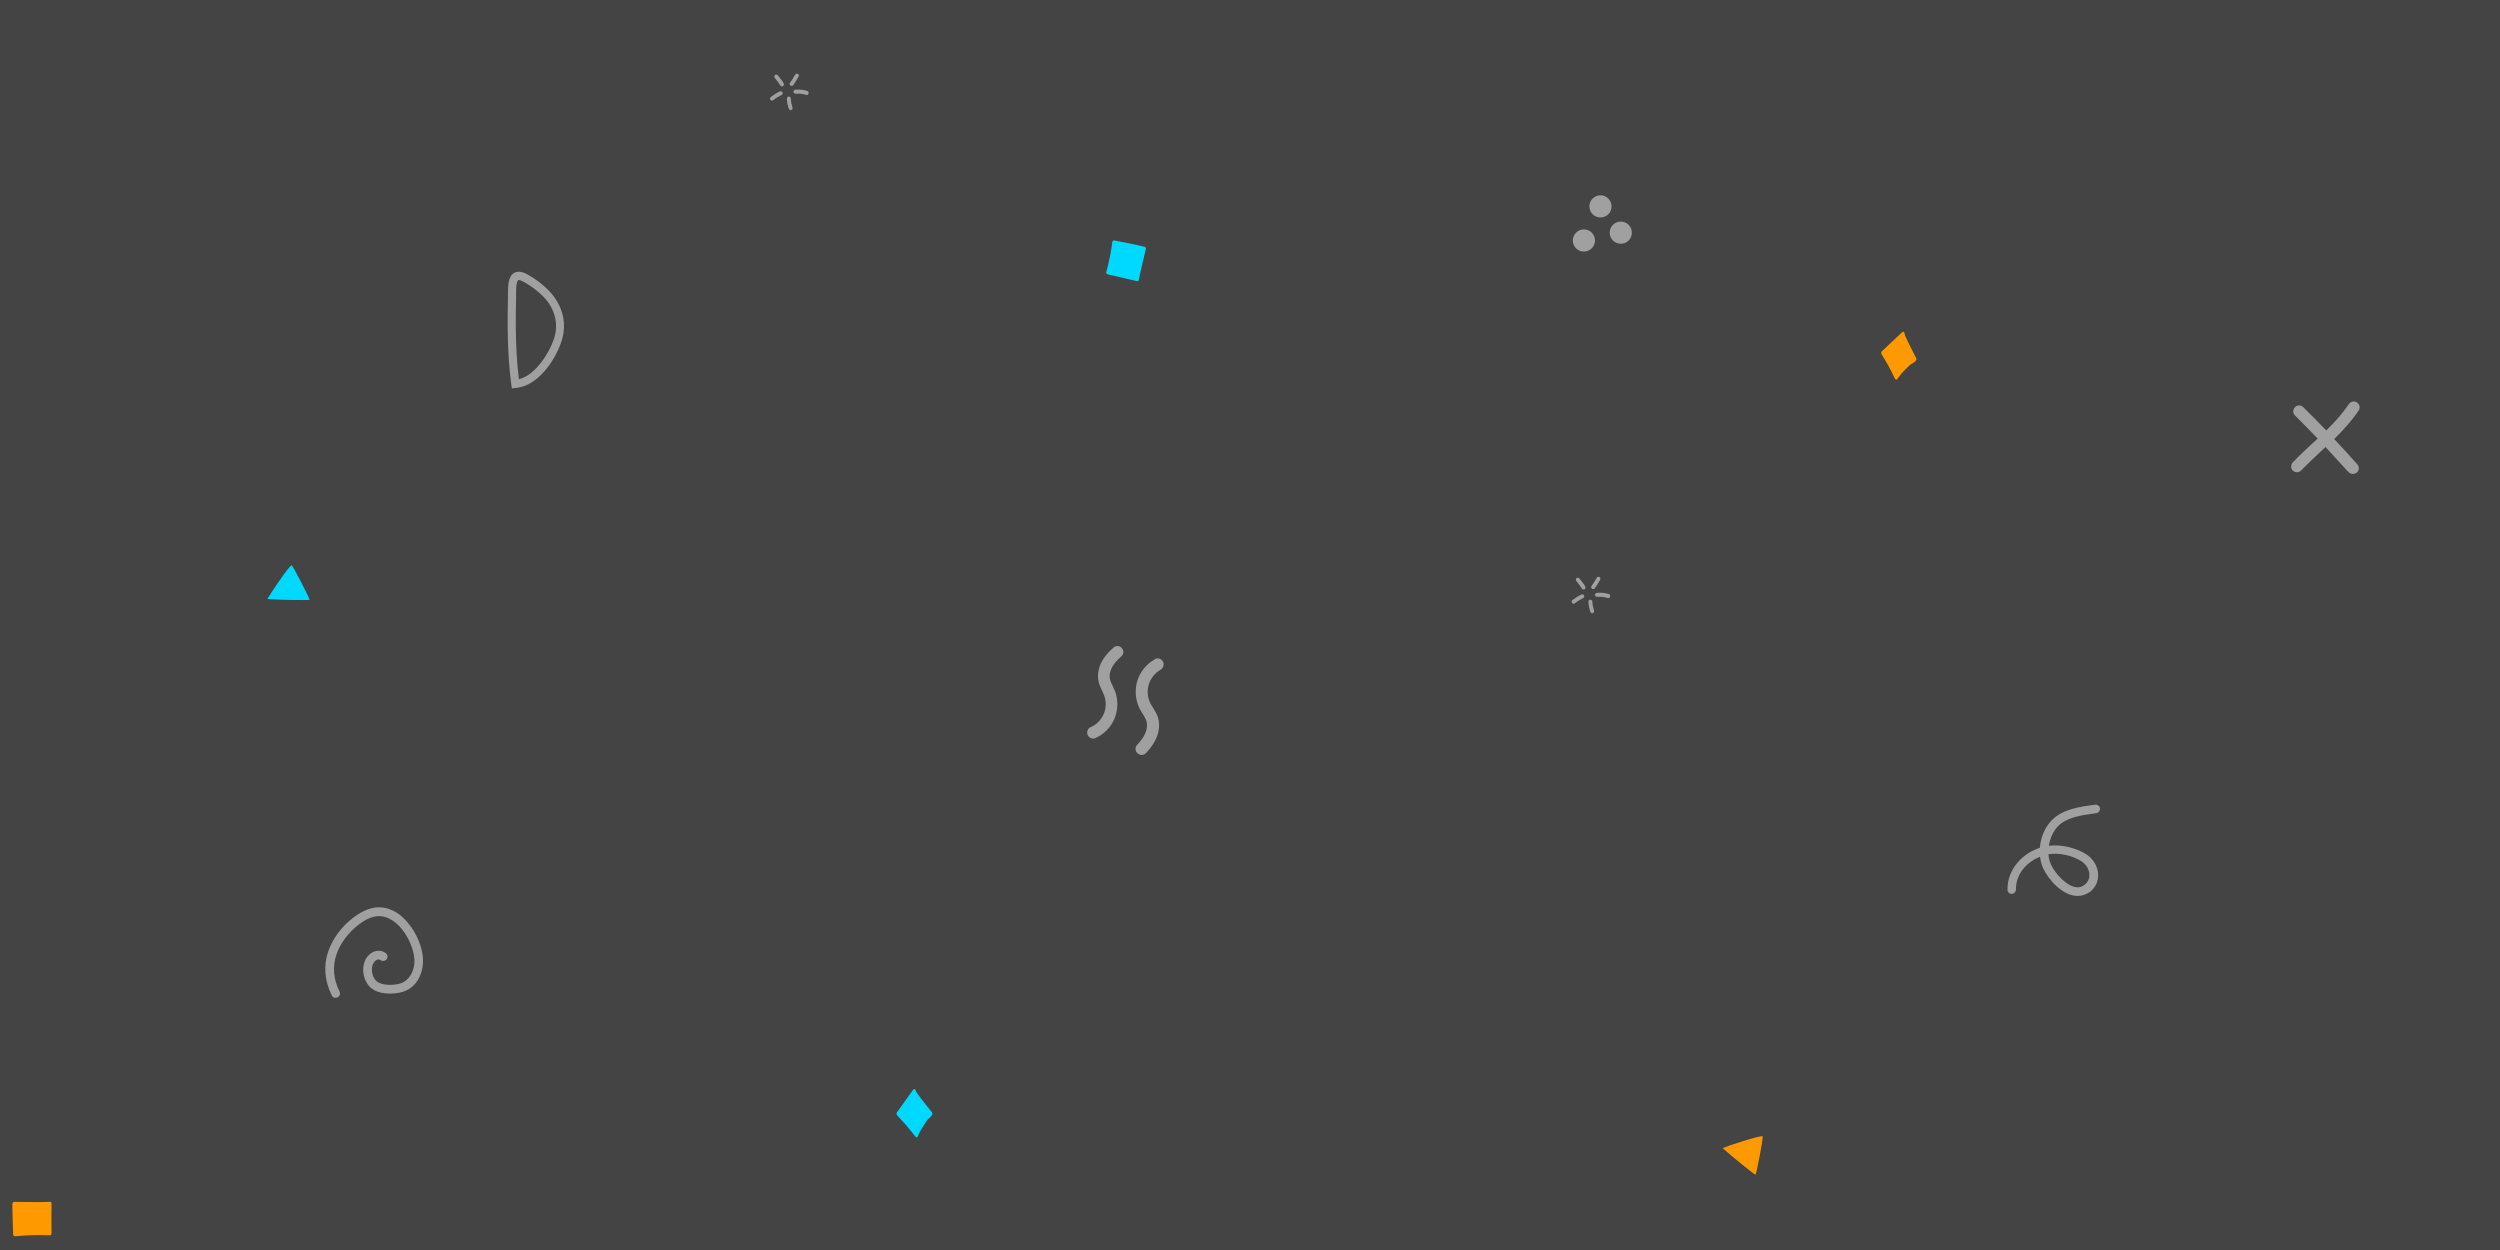
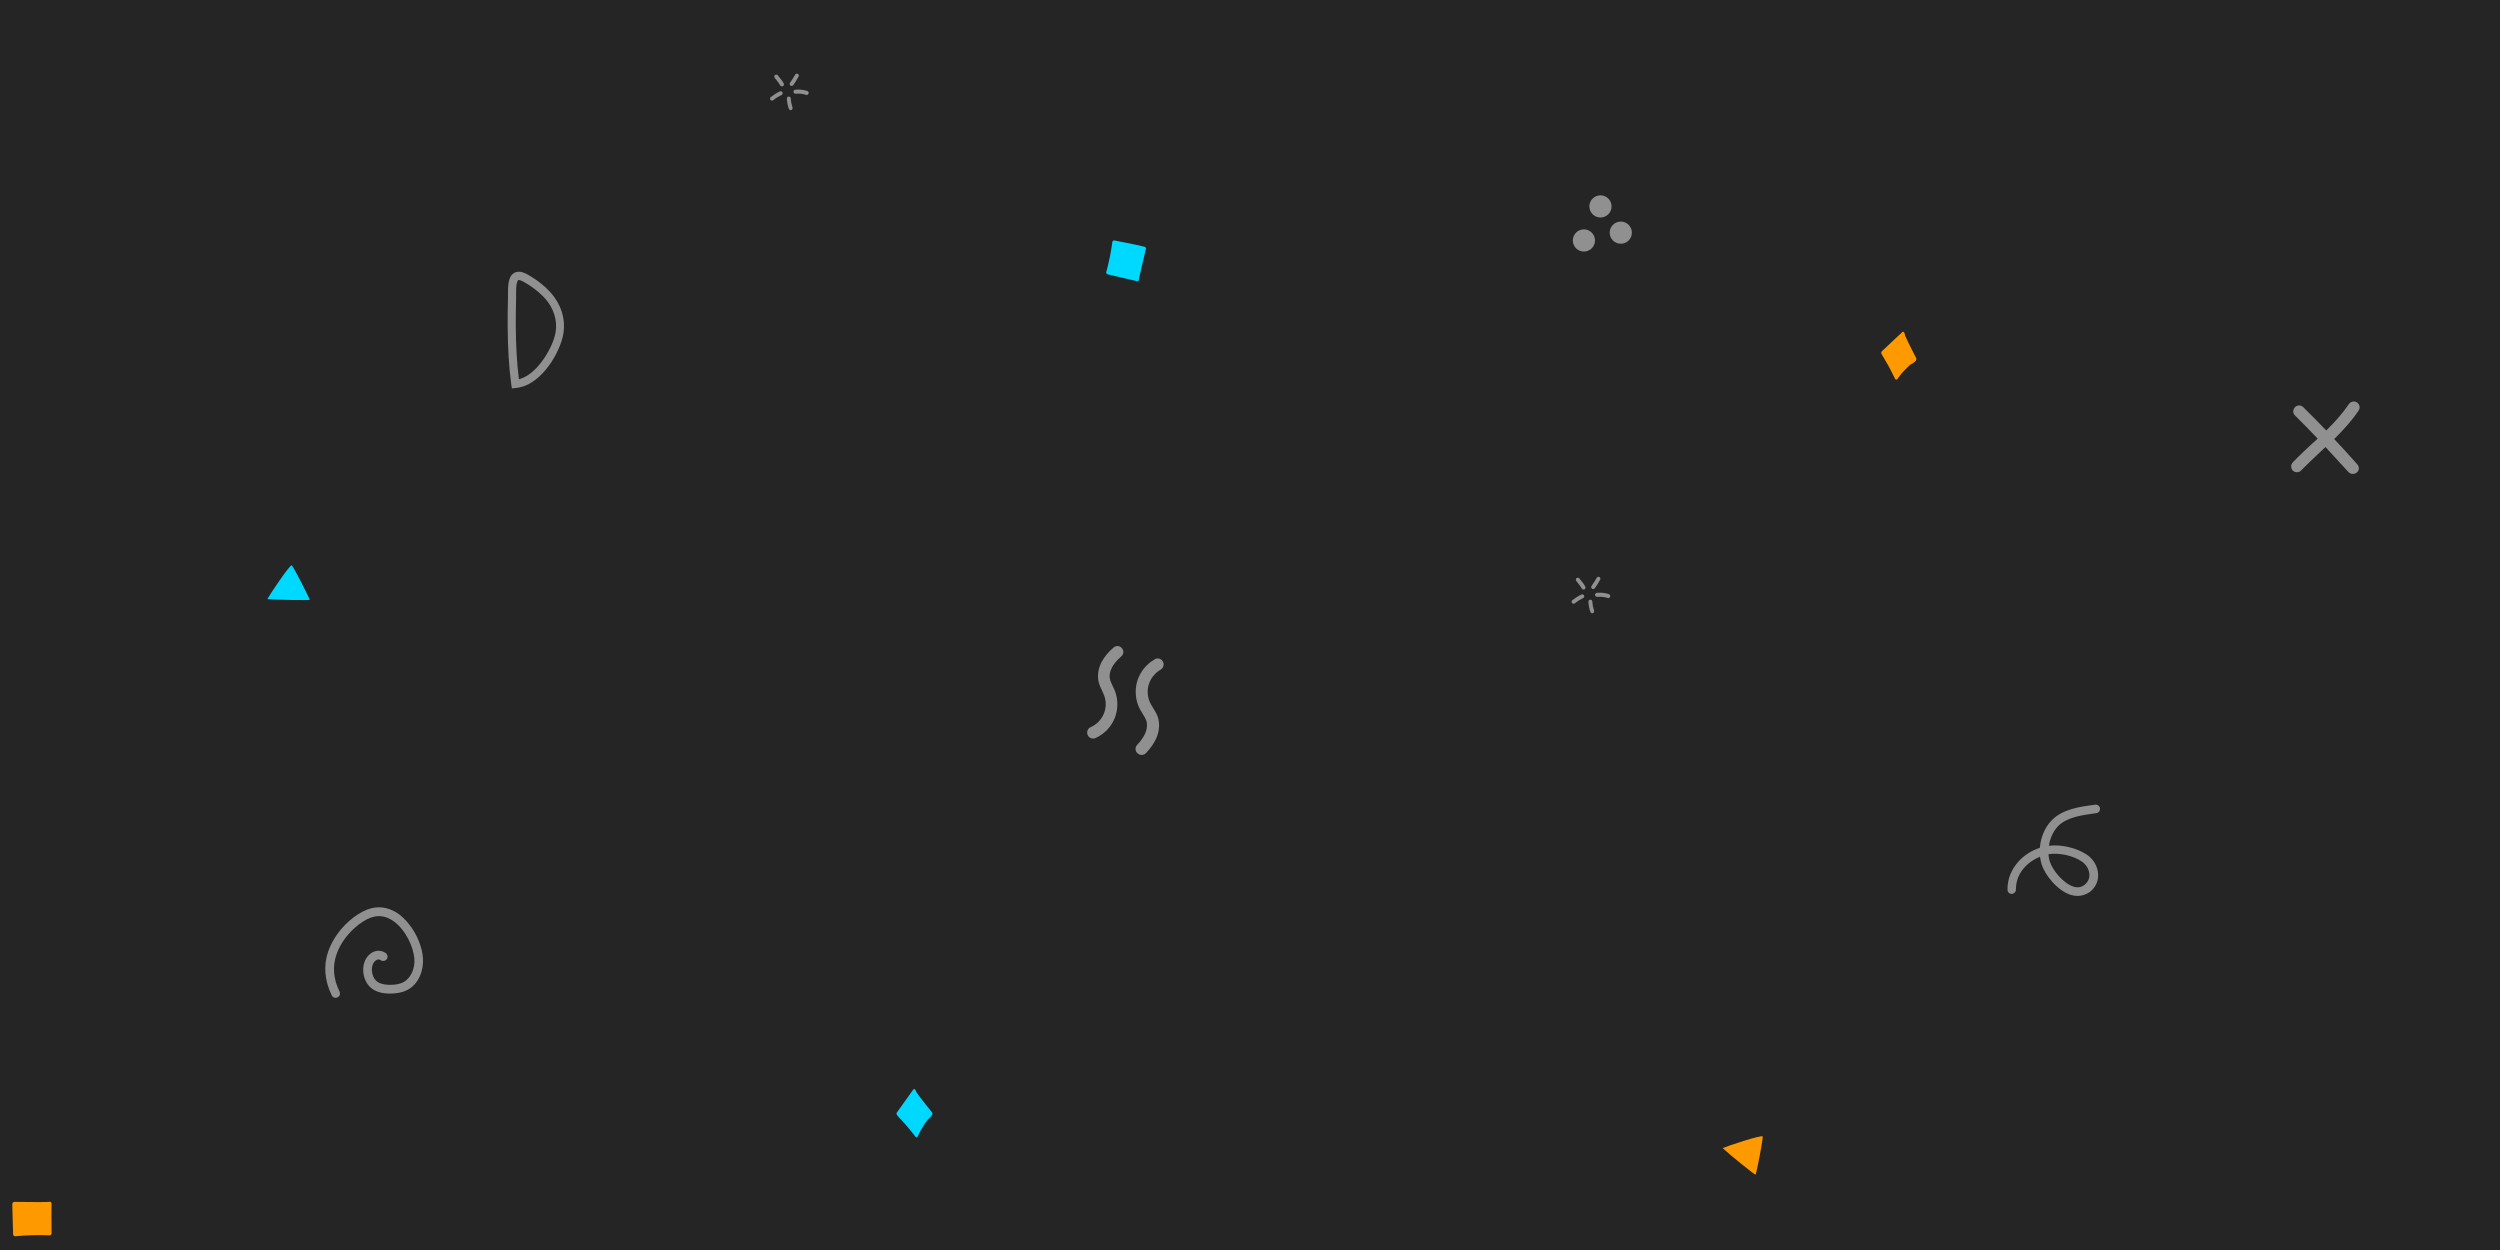
<svg xmlns="http://www.w3.org/2000/svg" width="815" height="407.5" viewBox="0 0 1600 800">
-   <rect fill="#444444" width="1600" height="800" />
+   <rect fill="#252525" width="1600" height="800" />
  <path fill="#FF9900" d="M1102.5 734.8c2.5-1.2 24.8-8.6 25.6-7.5.5.7-3.9 23.8-4.6 24.5C1123.3 752.1 1107.5 739.5 1102.5 734.8zM1226.3 229.1c0-.1-4.9-9.4-7-14.2-.1-.3-.3-1.1-.4-1.6-.1-.4-.3-.7-.6-.9-.3-.2-.6-.1-.8.1l-13.1 12.3c0 0 0 0 0 0-.2.2-.3.5-.4.8 0 .3 0 .7.2 1 .1.1 1.4 2.5 2.1 3.6 2.4 3.7 6.5 12.1 6.5 12.2.2.3.4.5.7.6.3 0 .5-.1.7-.3 0 0 1.8-2.5 2.7-3.6 1.5-1.6 3-3.2 4.6-4.7 1.2-1.2 1.6-1.4 2.1-1.6.5-.3 1.1-.5 2.5-1.9C1226.5 230.4 1226.6 229.6 1226.3 229.1zM33 770.3C33 770.3 33 770.3 33 770.3c0-.7-.5-1.2-1.2-1.2-.1 0-.3 0-.4.1-1.6.2-14.3.1-22.2 0-.3 0-.6.1-.9.4-.2.2-.4.5-.4.9 0 .2 0 4.9.1 5.9l.4 13.6c0 .3.2.6.4.9.2.2.5.3.8.3 0 0 .1 0 .1 0 7.3-.7 14.7-.9 22-.6.3 0 .7-.1.9-.3.2-.2.4-.6.4-.9C32.9 783.3 32.9 776.2 33 770.3z" />
  <path fill="#00D9FF" d="M171.1 383.4c1.3-2.5 14.3-22 15.6-21.6.8.3 11.5 21.2 11.5 22.1C198.1 384.2 177.9 384 171.1 383.4zM596.4 711.8c-.1-.1-6.7-8.2-9.7-12.5-.2-.3-.5-1-.7-1.5-.2-.4-.4-.7-.7-.8-.3-.1-.6 0-.8.3L574 712c0 0 0 0 0 0-.2.2-.2.5-.2.9 0 .3.2.7.4.9.1.1 1.8 2.2 2.8 3.1 3.1 3.1 8.8 10.5 8.9 10.6.2.3.5.4.8.4.3 0 .5-.2.6-.5 0 0 1.2-2.8 2-4.1 1.1-1.9 2.3-3.7 3.5-5.5.9-1.4 1.3-1.7 1.7-2 .5-.4 1-.7 2.1-2.4C596.9 713.1 596.8 712.3 596.4 711.8zM727.5 179.9C727.5 179.9 727.5 179.9 727.5 179.9c.6.2 1.3-.2 1.4-.8 0-.1 0-.2 0-.4.2-1.4 2.8-12.6 4.5-19.5.1-.3 0-.6-.2-.8-.2-.3-.5-.4-.8-.5-.2 0-4.7-1.1-5.7-1.3l-13.4-2.7c-.3-.1-.7 0-.9.2-.2.2-.4.4-.5.6 0 0 0 .1 0 .1-.8 6.5-2.2 13.1-3.9 19.4-.1.3 0 .6.2.9.2.3.5.4.8.5C714.8 176.9 721.7 178.5 727.5 179.9zM728.5 178.1c-.1-.1-.2-.2-.4-.2C728.3 177.9 728.4 178 728.5 178.1z" />
  <g fill-opacity="0.49" fill="#FFF">
    <path d="M699.6 472.7c-1.5 0-2.8-.8-3.5-2.3-.8-1.9 0-4.2 1.9-5 3.7-1.6 6.8-4.7 8.4-8.5 1.6-3.8 1.7-8.1.2-11.9-.3-.9-.8-1.8-1.2-2.8-.8-1.7-1.8-3.7-2.3-5.9-.9-4.1-.2-8.6 2-12.8 1.7-3.1 4.1-6.1 7.6-9.1 1.6-1.4 4-1.2 5.3.4 1.4 1.6 1.2 4-.4 5.3-2.8 2.5-4.7 4.7-5.9 7-1.4 2.6-1.9 5.3-1.3 7.6.3 1.4 1 2.8 1.7 4.3.5 1.1 1 2.2 1.5 3.3 2.1 5.6 2 12-.3 17.6-2.3 5.5-6.8 10.1-12.3 12.5C700.6 472.6 700.1 472.7 699.6 472.7zM740.4 421.4c1.5-.2 3 .5 3.8 1.9 1.1 1.8.4 4.2-1.4 5.3-3.7 2.1-6.4 5.6-7.6 9.5-1.2 4-.8 8.4 1.1 12.1.4.9 1 1.7 1.6 2.7 1 1.7 2.2 3.5 3 5.7 1.4 4 1.2 8.7-.6 13.2-1.4 3.4-3.5 6.6-6.8 10.1-1.5 1.6-3.9 1.7-5.5.2-1.6-1.4-1.7-3.9-.2-5.4 2.6-2.8 4.3-5.3 5.3-7.7 1.1-2.8 1.3-5.6.5-7.9-.5-1.3-1.3-2.7-2.2-4.1-.6-1-1.3-2.1-1.9-3.2-2.8-5.4-3.4-11.9-1.7-17.8 1.8-5.9 5.8-11 11.2-14C739.4 421.6 739.9 421.4 740.4 421.4zM261.3 590.9c5.7 6.8 9 15.7 9.4 22.4.5 7.3-2.4 16.4-10.2 20.4-3 1.5-6.7 2.2-11.2 2.2-7.9-.1-12.9-2.9-15.4-8.4-2.1-4.7-2.3-11.4 1.8-15.9 3.2-3.5 7.8-4.1 11.2-1.6 1.2.9 1.5 2.7.6 3.9-.9 1.2-2.7 1.5-3.9.6-1.8-1.3-3.6.6-3.8.8-2.4 2.6-2.1 7-.8 9.9 1.5 3.4 4.7 5 10.4 5.1 3.6 0 6.4-.5 8.6-1.6 4.7-2.4 7.7-8.6 7.2-15-.5-7.3-5.3-18.2-13-23.9-4.2-3.1-8.5-4.1-12.9-3.1-3.1.7-6.2 2.4-9.7 5-6.6 5.1-11.7 11.8-14.2 19-2.7 7.7-2.1 15.8 1.9 23.9.7 1.4.1 3.1-1.3 3.7-1.4.7-3.1.1-3.7-1.3-4.6-9.4-5.4-19.2-2.2-28.2 2.9-8.2 8.6-15.9 16.1-21.6 4.1-3.1 8-5.1 11.8-6 6-1.4 12 0 17.5 4C257.6 586.9 259.6 588.8 261.3 590.9z" />
    <circle cx="1013.7" cy="153.9" r="7.1" />
    <circle cx="1024.3" cy="132.1" r="7.1" />
    <circle cx="1037.3" cy="148.9" r="7.1" />
    <path d="M1508.7 297.2c-4.8-5.4-9.7-10.8-14.8-16.2 5.6-5.6 11.1-11.5 15.6-18.2 1.2-1.7.7-4.1-1-5.2-1.7-1.2-4.1-.7-5.2 1-4.2 6.2-9.1 11.6-14.5 16.9-4.8-5-9.7-10-14.7-14.9-1.5-1.5-3.9-1.5-5.3 0-1.5 1.5-1.5 3.9 0 5.3 4.9 4.8 9.7 9.8 14.5 14.8-1.1 1.1-2.3 2.2-3.5 3.2-4.1 3.8-8.4 7.8-12.4 12-1.4 1.5-1.4 3.8 0 5.3 0 0 0 0 0 0 1.5 1.4 3.9 1.4 5.3-.1 3.9-4 8.1-7.9 12.1-11.7 1.2-1.1 2.3-2.2 3.5-3.3 4.9 5.3 9.8 10.6 14.6 15.9.1.1.1.1.2.2 1.4 1.4 3.7 1.5 5.2.2C1510 301.2 1510.1 298.8 1508.7 297.2zM327.6 248.6l-.4-2.6c-1.5-11.1-2.2-23.2-2.3-37 0-5.5 0-11.5.2-18.5 0-.7 0-1.5 0-2.3 0-5 0-11.2 3.9-13.5 2.2-1.3 5.1-1 8.5.9 5.7 3.1 13.2 8.7 17.5 14.9 5.5 7.8 7.3 16.9 5 25.7-3.2 12.3-15 31-30 32.1L327.6 248.6zM332.1 179.2c-.2 0-.3 0-.4.1-.1.1-.7.5-1.1 2.7-.3 1.9-.3 4.2-.3 6.3 0 .8 0 1.7 0 2.4-.2 6.9-.2 12.8-.2 18.3.1 12.5.7 23.5 2 33.7 11-2.7 20.4-18.1 23-27.8 1.9-7.2.4-14.8-4.2-21.3l0 0C347 188.1 340 183 335 180.3 333.6 179.5 332.6 179.2 332.1 179.2zM516.3 60.8c-.1 0-.2 0-.4-.1-2.4-.7-4-.9-6.7-.7-.7 0-1.3-.5-1.4-1.2 0-.7.5-1.3 1.2-1.4 3.1-.2 4.9 0 7.6.8.7.2 1.1.9.9 1.6C517.3 60.4 516.8 60.8 516.3 60.8zM506.1 70.5c-.5 0-1-.3-1.2-.8-.8-2.1-1.2-4.3-1.3-6.6 0-.7.5-1.3 1.2-1.3.7 0 1.3.5 1.3 1.2.1 2 .5 3.9 1.1 5.8.2.7-.1 1.4-.8 1.6C506.4 70.5 506.2 70.5 506.1 70.5zM494.1 64.4c-.4 0-.8-.2-1-.5-.4-.6-.3-1.4.2-1.8 1.8-1.4 3.7-2.6 5.8-3.6.6-.3 1.4 0 1.7.6.3.6 0 1.4-.6 1.7-1.9.9-3.7 2-5.3 3.3C494.7 64.3 494.4 64.4 494.1 64.4zM500.5 55.3c-.5 0-.9-.3-1.2-.7-.5-1-1.2-1.9-2.4-3.4-.3-.4-.7-.9-1.1-1.4-.4-.6-.3-1.4.2-1.8.6-.4 1.4-.3 1.8.2.4.5.8 1 1.1 1.4 1.3 1.6 2.1 2.6 2.7 3.9.3.6 0 1.4-.6 1.7C500.9 55.3 500.7 55.3 500.5 55.3zM506.7 55c-.3 0-.5-.1-.8-.2-.6-.4-.7-1.2-.3-1.8 1.2-1.7 2.3-3.4 3.3-5.2.3-.6 1.1-.9 1.7-.5.6.3.9 1.1.5 1.7-1 1.9-2.2 3.8-3.5 5.6C507.4 54.8 507.1 55 506.7 55zM1029.3 382.8c-.1 0-.2 0-.4-.1-2.4-.7-4-.9-6.7-.7-.7 0-1.3-.5-1.4-1.2 0-.7.5-1.3 1.2-1.4 3.1-.2 4.9 0 7.6.8.7.2 1.1.9.9 1.6C1030.3 382.4 1029.8 382.8 1029.3 382.8zM1019.1 392.5c-.5 0-1-.3-1.2-.8-.8-2.1-1.2-4.3-1.3-6.6 0-.7.5-1.3 1.2-1.3.7 0 1.3.5 1.3 1.2.1 2 .5 3.9 1.1 5.8.2.7-.1 1.4-.8 1.6C1019.4 392.5 1019.2 392.5 1019.1 392.5zM1007.1 386.4c-.4 0-.8-.2-1-.5-.4-.6-.3-1.4.2-1.8 1.8-1.4 3.7-2.6 5.8-3.6.6-.3 1.4 0 1.7.6.3.6 0 1.4-.6 1.7-1.9.9-3.7 2-5.3 3.3C1007.7 386.3 1007.4 386.4 1007.1 386.4zM1013.5 377.3c-.5 0-.9-.3-1.2-.7-.5-1-1.2-1.9-2.4-3.4-.3-.4-.7-.9-1.1-1.4-.4-.6-.3-1.4.2-1.8.6-.4 1.4-.3 1.8.2.4.5.8 1 1.1 1.4 1.3 1.6 2.1 2.6 2.7 3.9.3.6 0 1.4-.6 1.7C1013.9 377.3 1013.7 377.3 1013.5 377.3zM1019.7 377c-.3 0-.5-.1-.8-.2-.6-.4-.7-1.2-.3-1.8 1.2-1.7 2.3-3.4 3.3-5.2.3-.6 1.1-.9 1.7-.5.6.3.9 1.1.5 1.7-1 1.9-2.2 3.8-3.5 5.6C1020.4 376.8 1020.1 377 1019.7 377zM1329.7 573.4c-1.4 0-2.9-.2-4.5-.7-8.4-2.7-16.6-12.7-18.7-20-.4-1.4-.7-2.9-.9-4.4-8.1 3.3-15.5 10.6-15.4 21 0 1.5-1.2 2.7-2.7 2.8 0 0 0 0 0 0-1.5 0-2.7-1.2-2.7-2.7-.1-6.7 2.4-12.9 7-18 3.6-4 8.4-7.1 13.7-8.8.5-6.5 3.1-12.9 7.4-17.4 7-7.4 18.2-8.9 27.3-10.1l.7-.1c1.5-.2 2.9.9 3.1 2.3.2 1.5-.9 2.9-2.3 3.1l-.7.1c-8.6 1.2-18.4 2.5-24 8.4-3 3.2-5 7.7-5.7 12.4 7.9-1 17.7 1.3 24.3 5.7 4.3 2.9 7.1 7.8 7.2 12.7.2 4.3-1.7 8.3-5.2 11.1C1335.2 572.4 1332.6 573.4 1329.7 573.4zM1311 546.7c.1 1.5.4 3 .8 4.4 1.7 5.8 8.7 14.2 15.1 16.3 2.8.9 5.1.5 7.2-1.1 2.7-2.1 3.2-4.8 3.1-6.6-.1-3.2-2-6.4-4.8-8.3C1326.7 547.5 1317.7 545.6 1311 546.7z" />
  </g>
</svg>
